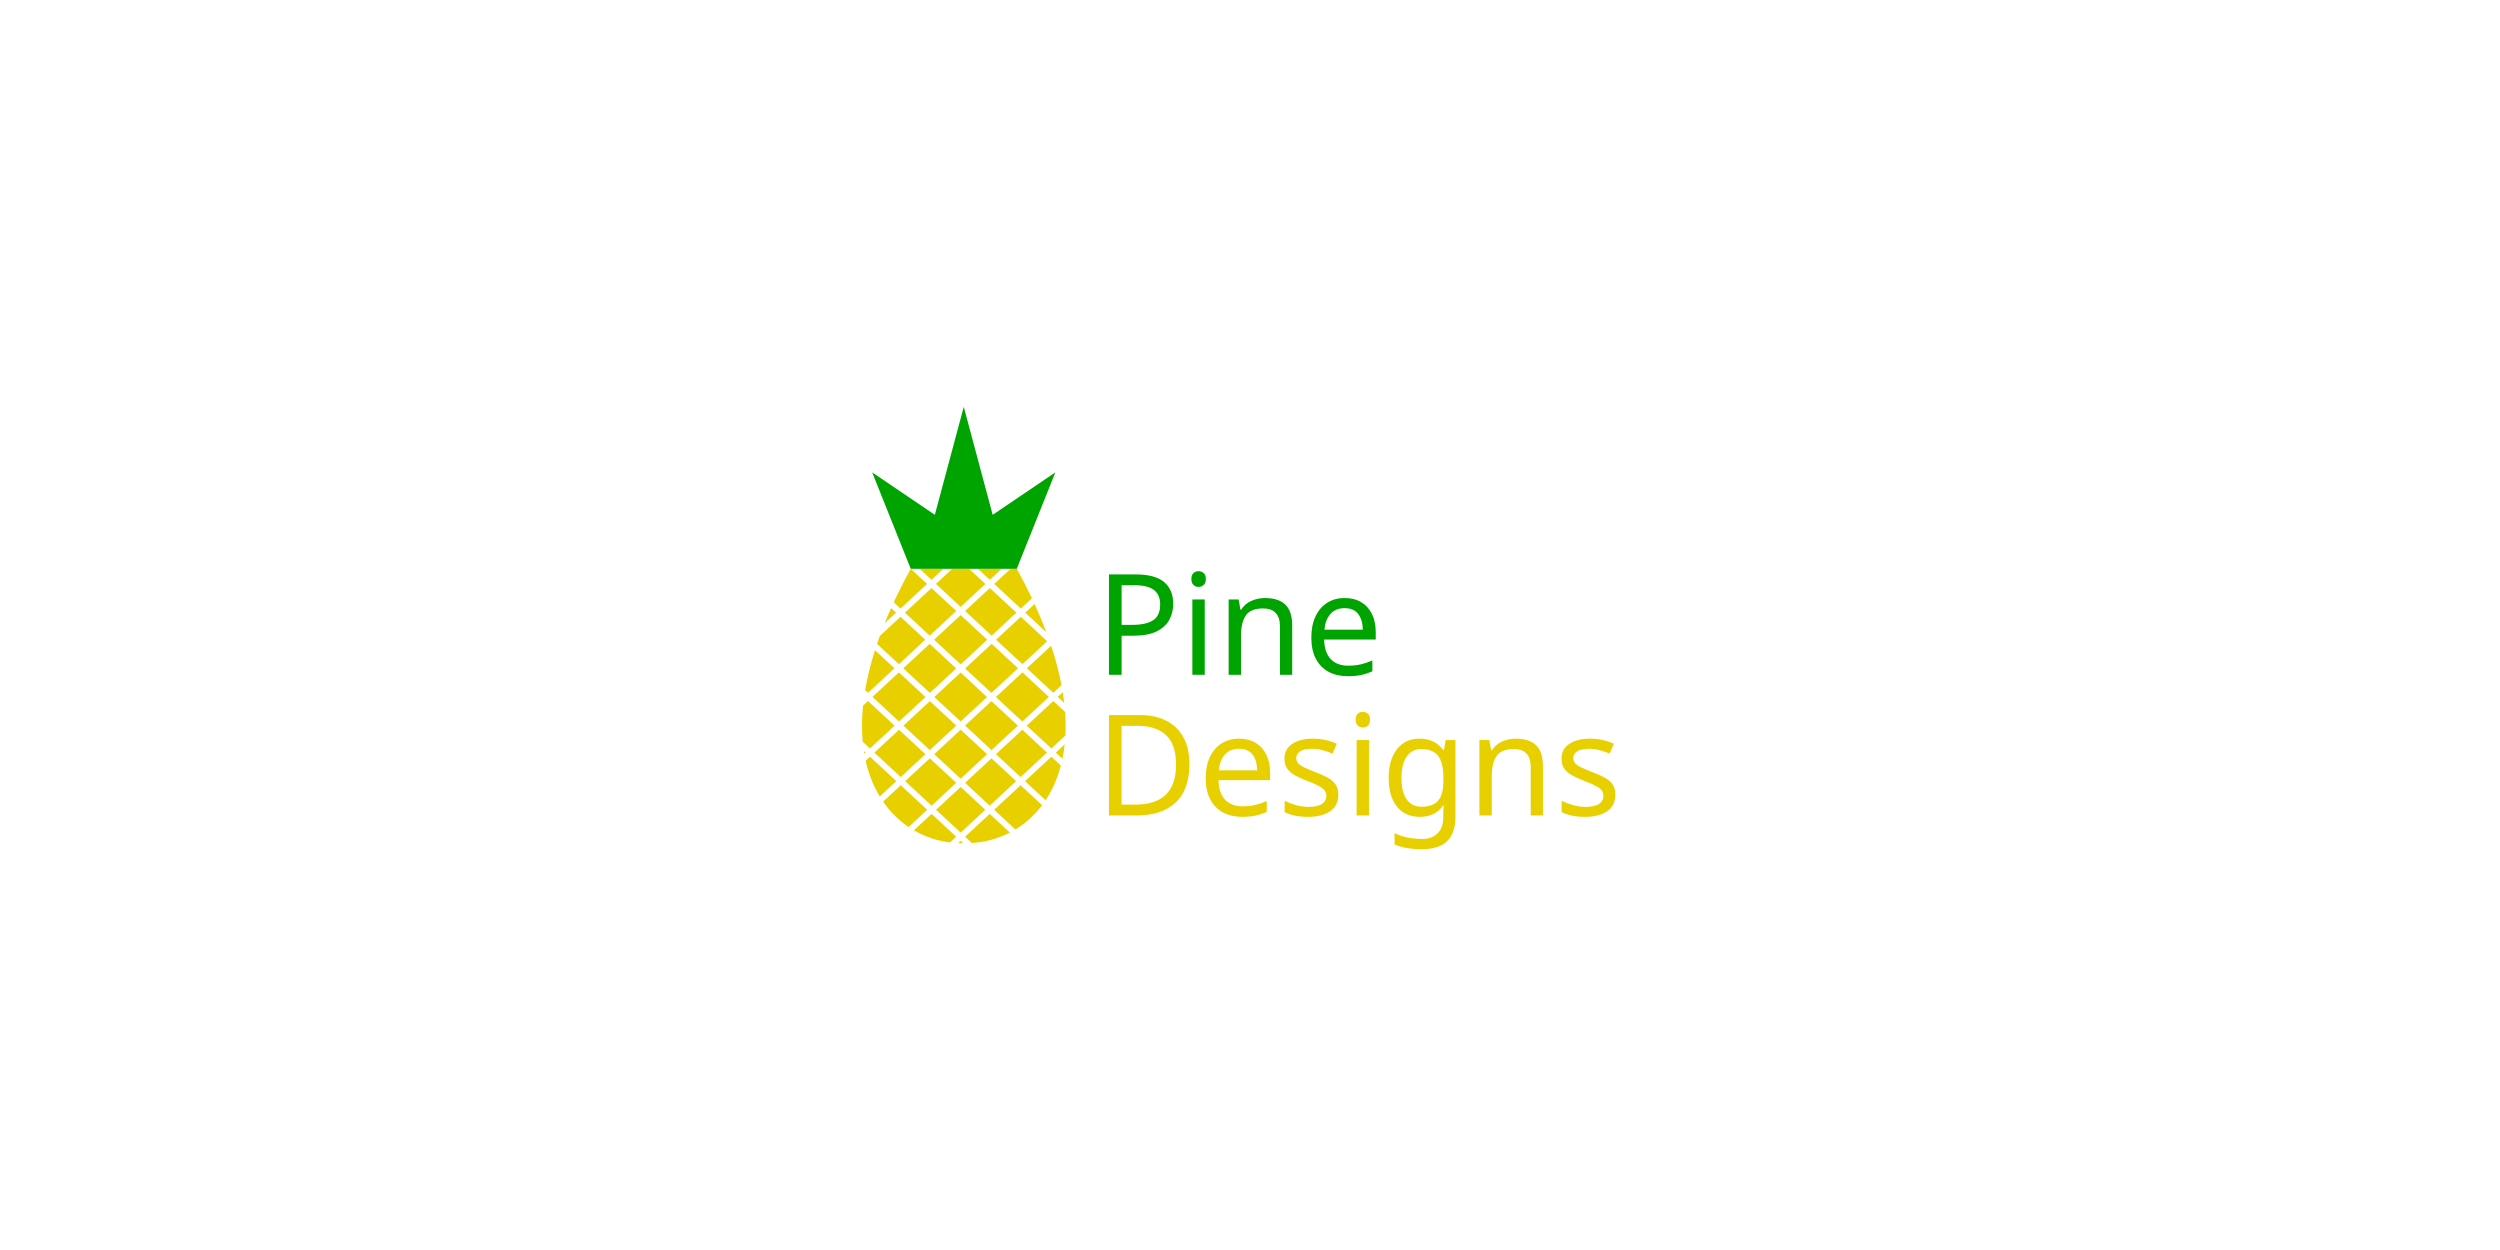
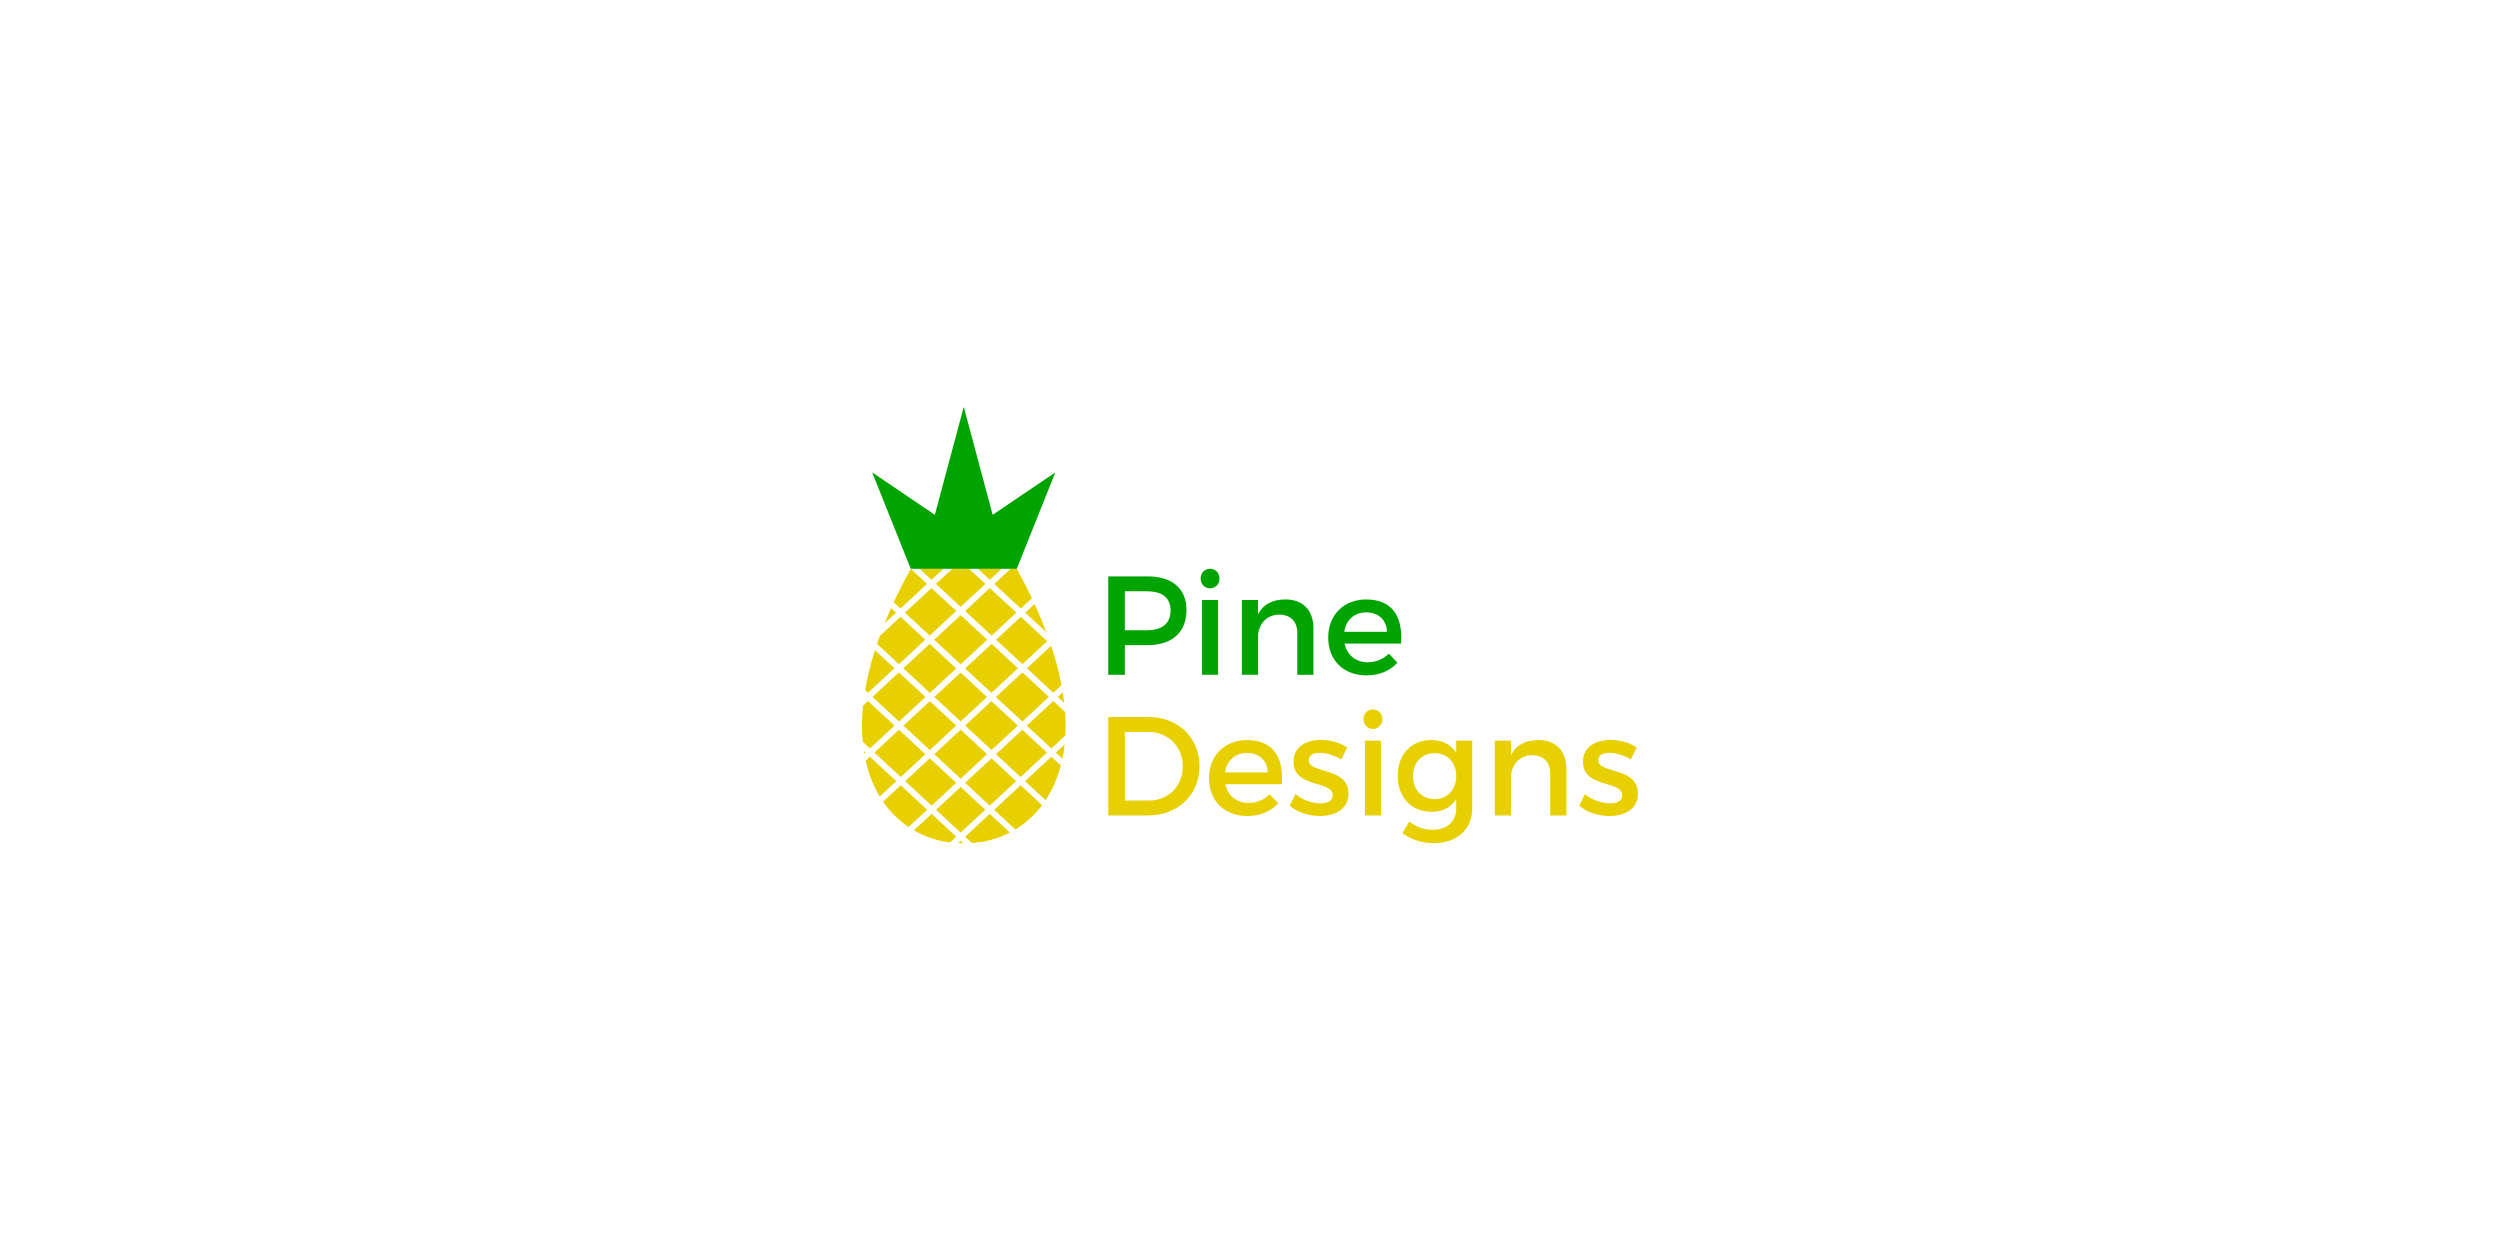
<svg xmlns="http://www.w3.org/2000/svg" width="2500" height="1250" viewBox="0 0 2500 1250" id="svg4388" version="1.1">
  <defs id="defs4390" />
  <g id="layer1" transform="translate(0,197.6379)">
    <rect style="opacity:1;fill:#ffffff;fill-opacity:1;fill-rule:nonzero;stroke:none;stroke-width:5;stroke-linecap:round;stroke-linejoin:round;stroke-miterlimit:4;stroke-dasharray:none;stroke-opacity:1" id="rect5031" width="2500" height="1250" x="0" y="-197.638" />
    <text xml:space="preserve" style="font-style:normal;font-weight:normal;font-size:19.936px;line-height:125%;font-family:sans-serif;letter-spacing:0px;word-spacing:0px;fill:#000000;fill-opacity:1;stroke:none;stroke-width:1px;stroke-linecap:butt;stroke-linejoin:miter;stroke-opacity:1" x="-145.983" y="828.288" id="text4343-0">
      <tspan id="tspan4345-1" x="-145.983" y="828.288" />
    </text>
    <text xml:space="preserve" style="font-style:normal;font-weight:normal;font-size:515.93px;line-height:125%;font-family:sans-serif;letter-spacing:0px;word-spacing:0px;fill:#000000;fill-opacity:1;stroke:none;stroke-width:1px;stroke-linecap:butt;stroke-linejoin:miter;stroke-opacity:1" x="-463.2" y="587.895" id="text4347-8">
      <tspan id="tspan4349-1" x="-463.2" y="587.895" />
    </text>
    <flowRoot xml:space="preserve" id="flowRoot4351-0" style="font-style:normal;font-weight:normal;font-size:19.936px;line-height:125%;font-family:sans-serif;letter-spacing:0px;word-spacing:0px;fill:#000000;fill-opacity:1;stroke:none;stroke-width:1px;stroke-linecap:butt;stroke-linejoin:miter;stroke-opacity:1">
      <flowRegion id="flowRegion4353-6">
        <rect id="rect4355-0" width="11.419" height="19.984" x="-101.509" y="1271.222" />
      </flowRegion>
      <flowPara id="flowPara4357-9" />
    </flowRoot>
    <flowRoot xml:space="preserve" id="flowRoot4359-9" style="font-style:normal;font-weight:normal;font-size:19.936px;line-height:125%;font-family:sans-serif;letter-spacing:0px;word-spacing:0px;fill:#000000;fill-opacity:1;stroke:none;stroke-width:1px;stroke-linecap:butt;stroke-linejoin:miter;stroke-opacity:1">
      <flowRegion id="flowRegion4361-5">
        <rect id="rect4363-9" width="550.984" height="679.452" x="-478.348" y="997.158" />
      </flowRegion>
      <flowPara id="flowPara4365-4" />
    </flowRoot>
    <text xml:space="preserve" style="font-style:normal;font-weight:normal;font-size:19.936px;line-height:125%;font-family:sans-serif;letter-spacing:0px;word-spacing:0px;fill:#000000;fill-opacity:1;stroke:none;stroke-width:1px;stroke-linecap:butt;stroke-linejoin:miter;stroke-opacity:1" x="195.394" y="465.136" id="text4367-6">
      <tspan id="tspan4369-9" x="195.394" y="465.136" />
    </text>
    <text xml:space="preserve" style="font-style:normal;font-weight:normal;font-size:19.936px;line-height:125%;font-family:sans-serif;letter-spacing:0px;word-spacing:0px;fill:#000000;fill-opacity:1;stroke:none;stroke-width:1px;stroke-linecap:butt;stroke-linejoin:miter;stroke-opacity:1" x="-155.751" y="151.103" id="text4371-1">
      <tspan id="tspan4373-5" x="-155.751" y="151.103" />
    </text>
    <text xml:space="preserve" style="font-style:normal;font-weight:normal;font-size:8.301px;line-height:125%;font-family:sans-serif;letter-spacing:0px;word-spacing:0px;fill:#000000;fill-opacity:1;stroke:none;stroke-width:1px;stroke-linecap:butt;stroke-linejoin:miter;stroke-opacity:1" x="290.297" y="606.808" id="text4343">
      <tspan id="tspan4345" x="290.297" y="606.808" />
    </text>
    <text xml:space="preserve" style="font-style:normal;font-weight:normal;font-size:214.82px;line-height:125%;font-family:sans-serif;letter-spacing:0px;word-spacing:0px;fill:#000000;fill-opacity:1;stroke:none;stroke-width:1px;stroke-linecap:butt;stroke-linejoin:miter;stroke-opacity:1" x="158.216" y="506.715" id="text4347">
      <tspan id="tspan4349" x="158.216" y="506.715" />
    </text>
    <flowRoot xml:space="preserve" id="flowRoot4351" style="font-style:normal;font-weight:normal;font-size:40px;line-height:125%;font-family:sans-serif;letter-spacing:0px;word-spacing:0px;fill:#000000;fill-opacity:1;stroke:none;stroke-width:1px;stroke-linecap:butt;stroke-linejoin:miter;stroke-opacity:1" transform="matrix(0.2075213,0,0,0.2075213,122.192,529.6291)">
      <flowRegion id="flowRegion4353">
        <rect id="rect4355" width="22.912" height="40.096" x="899.296" y="1260.62" />
      </flowRegion>
      <flowPara id="flowPara4357" />
    </flowRoot>
    <flowRoot xml:space="preserve" id="flowRoot4359" style="font-style:normal;font-weight:normal;font-size:40px;line-height:125%;font-family:sans-serif;letter-spacing:0px;word-spacing:0px;fill:#000000;fill-opacity:1;stroke:none;stroke-width:1px;stroke-linecap:butt;stroke-linejoin:miter;stroke-opacity:1" transform="matrix(0.2075213,0,0,0.2075213,122.192,529.6291)">
      <flowRegion id="flowRegion4361">
        <rect id="rect4363" width="1105.503" height="1363.263" x="143.2" y="710.733" />
      </flowRegion>
      <flowPara id="flowPara4365" />
    </flowRoot>
    <text xml:space="preserve" style="font-style:normal;font-weight:normal;font-size:8.301px;line-height:125%;font-family:sans-serif;letter-spacing:0px;word-spacing:0px;fill:#000000;fill-opacity:1;stroke:none;stroke-width:1px;stroke-linecap:butt;stroke-linejoin:miter;stroke-opacity:1" x="432.438" y="455.601" id="text4367">
      <tspan id="tspan4369" x="432.438" y="455.601" />
    </text>
    <text xml:space="preserve" style="font-style:normal;font-weight:normal;font-size:8.301px;line-height:125%;font-family:sans-serif;letter-spacing:0px;word-spacing:0px;fill:#000000;fill-opacity:1;stroke:none;stroke-width:1px;stroke-linecap:butt;stroke-linejoin:miter;stroke-opacity:1" x="286.23" y="324.846" id="text4371">
      <tspan id="tspan4373" x="286.23" y="324.846" />
    </text>
    <g id="g4195" transform="matrix(0.5287167,0,0,0.5287167,633.3605,201.4105)">
      <g id="g4375">
        <path style="fill:#e8d000;fill-opacity:1;fill-rule:evenodd;stroke:none;stroke-width:4.819px;stroke-linecap:butt;stroke-linejoin:miter;stroke-opacity:1" clip-path="none" d="m 541.371,518.666 22.498,20.867 22.498,-20.867 -44.996,0 z m 61.793,0 -30.896,28.656 46.775,43.383 46.773,-43.383 -30.896,-28.656 -31.756,0 z m 48.553,0 22.498,20.867 22.498,-20.867 -44.996,0 z m 61.791,0 -30.896,28.656 50.199,46.559 20.975,-19.455 c -8.558,-18.055 -18.071,-36.641 -28.596,-55.76 l -11.682,0 z m -188.893,0.037 c -11.999,21.799 -22.679,42.905 -32.127,63.32 l 12.785,11.857 50.199,-46.559 -30.857,-28.619 z m 39.254,36.408 -50.197,46.559 46.773,43.383 50.197,-46.559 -46.773,-43.383 z m 110.346,0.002 -46.775,43.381 50.199,46.559 46.773,-43.381 -50.197,-46.559 z m 84.635,30.195 -17.643,16.363 39.947,37.051 c -6.474,-17.242 -13.889,-35.046 -22.305,-53.414 z m -271.338,7.678 c -4.338,9.715 -8.398,19.272 -12.18,28.666 l 21.543,-19.98 -9.363,-8.686 z m 131.531,13.297 -50.199,46.559 50.199,46.561 50.197,-46.561 -50.197,-46.559 z m -113.77,3.176 -39.193,36.352 c -1.821,5.011 -3.563,9.974 -5.225,14.889 l 41.359,38.361 49.832,-46.219 -46.773,-43.383 z m 227.537,0.002 -46.773,43.381 49.832,46.219 46.773,-43.381 -49.832,-46.219 z m -55.172,51.17 -50.199,46.561 49.832,46.217 50.199,-46.559 -49.832,-46.219 z m -117.193,0.002 -49.832,46.217 50.199,46.561 49.83,-46.219 -50.197,-46.559 z m 229.756,3.615 -45.934,42.602 49.988,46.365 15.584,-14.453 c -4.452,-23.45 -10.917,-48.285 -19.639,-74.514 z m -333.26,8.4 c -8.449,26.637 -14.557,51.814 -18.555,75.52 l 5.441,5.047 49.988,-46.365 -36.875,-34.201 z m 278.928,41.99 -50.199,46.561 49.99,46.363 50.197,-46.559 -49.988,-46.365 z m -233.654,0.002 -49.988,46.363 50.199,46.559 49.988,-46.363 -50.199,-46.559 z m 116.826,0.34 -49.83,46.219 49.832,46.219 49.83,-46.219 -49.832,-46.219 z m 193.148,37.18 -9.535,8.844 12.336,11.441 c -0.757,-6.634 -1.694,-13.4 -2.801,-20.285 z m -368.361,16.633 -9.41,8.729 c -2.471,24.518 -2.567,47.288 -0.629,68.324 l 13.682,12.689 46.557,-43.182 -50.199,-46.561 z m 350.428,0 -50.199,46.561 46.557,43.18 26.488,-24.568 c 0.741,-14.088 0.604,-28.904 -0.518,-44.463 l -22.328,-20.709 z m -233.443,0.195 -49.99,46.365 49.832,46.217 49.988,-46.363 -49.83,-46.219 z m 116.459,0 -49.832,46.217 49.99,46.365 49.83,-46.217 -49.988,-46.365 z m -58.23,54.008 -49.988,46.363 49.988,46.365 49.99,-46.365 -49.99,-46.363 z m 116.619,0.145 -49.832,46.219 46.557,43.182 49.832,-46.219 -46.557,-43.182 z m -233.234,0.002 -46.559,43.182 49.832,46.217 46.557,-43.182 -49.83,-46.217 z m 313.338,27.643 -16.752,15.537 12.52,11.611 c 1.803,-8.692 3.224,-17.743 4.232,-27.148 z m -379.832,12.629 c 0.26,1.698 0.536,3.384 0.824,5.057 l 2.314,-2.146 -3.139,-2.91 z m 354.682,10.697 -49.83,46.219 38.902,36.082 c 12.386,-18.662 22.285,-40.549 28.852,-65.676 l -17.924,-16.625 z m -343.143,0.002 -8.113,7.525 c 5.776,25.763 14.95,48.319 26.688,67.682 l 31.256,-28.988 -49.83,-46.219 z m 113.184,3.037 -46.557,43.182 49.988,46.363 46.557,-43.182 -49.988,-46.363 z m 116.775,0 -49.99,46.363 46.557,43.182 49.99,-46.365 -46.557,-43.18 z m -171.73,50.969 -33.355,30.936 c 13.603,19.719 30.024,35.718 48.225,48.002 l 35.119,-32.572 -49.988,-46.365 z m 226.684,0 -49.988,46.365 40.137,37.227 c 18.89,-11.473 36.086,-26.765 50.5,-45.891 l -40.648,-37.701 z m -113.342,3.186 -46.557,43.182 46.557,43.18 46.557,-43.182 -46.557,-43.18 z m -54.955,50.969 -33.494,31.066 c 21.278,12.383 44.581,20.018 68.398,22.924 l 11.652,-10.809 -46.557,-43.182 z m 109.91,0 -46.557,43.182 12.752,11.828 c 24.835,-1.47 49.358,-8.025 71.883,-19.693 l -38.078,-35.316 z m -54.955,50.971 -4.574,4.242 c 3.082,0.111 6.167,0.141 9.252,0.096 l -4.678,-4.338 z" transform="translate(0,-197.6379)" id="path6713-4" />
        <path style="fill:#00a400;fill-opacity:1;fill-rule:evenodd;stroke:none;stroke-width:1px;stroke-linecap:butt;stroke-linejoin:miter;stroke-opacity:1" d="m 624.91,14.753 -54.69,204.19 -118.508,-80.217 72.923,182.303 100.275,0 100.28,0 72.923,-182.303 -118.508,80.217 -54.695,-204.19 z" id="path6948" />
      </g>
      <g transform="translate(273.2947,0)" id="g4185">
-         <text xml:space="preserve" style="font-style:normal;font-weight:normal;font-size:265.985px;line-height:100%;font-family:sans-serif;text-align:start;letter-spacing:0px;word-spacing:0px;text-anchor:start;fill:#00a400;fill-opacity:1;stroke:none;stroke-width:1px;stroke-linecap:butt;stroke-linejoin:miter;stroke-opacity:1" x="600.442" y="521.581" id="text4169">
-           <tspan x="600.442" y="521.581" id="tspan4173" style="font-style:normal;font-variant:normal;font-weight:normal;font-stretch:normal;line-height:100%;font-family:Montserrat;-inkscape-font-specification:Montserrat;fill:#00a400;fill-opacity:1">Pine</tspan>
-           <tspan x="600.442" y="787.565" style="font-style:normal;font-variant:normal;font-weight:normal;font-stretch:normal;line-height:100%;font-family:Montserrat;-inkscape-font-specification:Montserrat;fill:#00a400;fill-opacity:1" id="tspan4183" />
-         </text>
-         <text xml:space="preserve" style="font-style:normal;font-weight:normal;font-size:40px;line-height:100%;font-family:sans-serif;text-align:start;letter-spacing:0px;word-spacing:0px;text-anchor:start;fill:#e8d000;fill-opacity:1;stroke:none;stroke-width:1px;stroke-linecap:butt;stroke-linejoin:miter;stroke-opacity:1" x="600.442" y="521.581" id="text4175">
-           <tspan id="tspan4177" x="600.442" y="521.581" style="font-style:normal;font-variant:normal;font-weight:normal;font-stretch:normal;font-size:265.985px;line-height:100%;font-family:Montserrat;-inkscape-font-specification:Montserrat;fill:#e8d000;fill-opacity:1" />
-           <tspan x="600.442" y="787.565" id="tspan4179" style="font-style:normal;font-variant:normal;font-weight:normal;font-stretch:normal;font-size:265.985px;line-height:100%;font-family:Montserrat;-inkscape-font-specification:Montserrat;fill:#e8d000;fill-opacity:1">Designs</tspan>
-         </text>
+         <g style="font-style:normal;font-weight:normal;font-size:265.985px;line-height:100%;font-family:sans-serif;text-align:start;letter-spacing:0px;word-spacing:0px;text-anchor:start;fill:#00a400;fill-opacity:1;stroke:none;stroke-width:1px;stroke-linecap:butt;stroke-linejoin:miter;stroke-opacity:1" id="text4169">
+           <path d="m 624.913,335.392 0,186.189 31.386,0 0,-56.123 42.824,0 c 46.813,0 73.678,-24.471 73.678,-66.496 0,-40.43 -26.864,-63.57 -73.678,-63.57 l -74.21,0 z m 31.386,28.194 41.494,0 c 28.726,0 44.951,11.703 44.951,36.174 0,25.269 -16.225,37.504 -44.951,37.504 l -41.494,0 0,-73.678 z" style="font-style:normal;font-variant:normal;font-weight:normal;font-stretch:normal;line-height:100%;font-family:Montserrat;-inkscape-font-specification:Montserrat;fill:#00a400;fill-opacity:1" id="path4193" />
+           <path d="m 817.44,321.028 c -10.107,0 -17.821,7.714 -17.821,18.619 0,10.639 7.714,18.353 17.821,18.353 10.107,0 17.821,-7.714 17.821,-18.353 0,-10.905 -7.714,-18.619 -17.821,-18.619 z m 15.161,200.552 0,-141.504 -30.322,0 0,141.504 30.322,0 z" style="font-style:normal;font-variant:normal;font-weight:normal;font-stretch:normal;line-height:100%;font-family:Montserrat;-inkscape-font-specification:Montserrat;fill:#00a400;fill-opacity:1" id="path4195" />
+           <path d="m 960.328,379.013 c -23.939,0 -42.026,8.512 -52.133,28.194 l 0,-27.13 -30.588,0 0,141.504 30.588,0 0,-75.274 c 2.128,-22.077 16.757,-38.302 40.164,-38.568 21.279,0 34.046,13.033 34.046,34.312 l 0,79.529 30.588,0 0,-88.041 c 0,-33.78 -19.683,-54.527 -52.665,-54.527 z" style="font-style:normal;font-variant:normal;font-weight:normal;font-stretch:normal;line-height:100%;font-family:Montserrat;-inkscape-font-specification:Montserrat;fill:#00a400;fill-opacity:1" id="path4197" />
+           <path d="m 1112.487,379.013 c -42.026,0.266 -71.55,29.258 -71.55,72.082 0,42.558 28.726,71.55 72.348,71.55 24.471,0 44.685,-8.777 58.517,-23.939 l -16.225,-17.289 c -10.373,10.639 -24.471,16.491 -39.898,16.491 -22.343,0 -39.1,-13.565 -43.888,-35.376 l 106.926,0 c 3.724,-51.069 -16.491,-83.519 -66.23,-83.519 z m -41.228,61.176 c 3.458,-22.609 19.151,-36.706 41.494,-36.706 23.141,0 38.302,13.831 39.366,36.706 l -80.859,0 z" style="font-style:normal;font-variant:normal;font-weight:normal;font-stretch:normal;line-height:100%;font-family:Montserrat;-inkscape-font-specification:Montserrat;fill:#00a400;fill-opacity:1" id="path4199" />
+         </g>
+         <g style="font-style:normal;font-weight:normal;font-size:40px;line-height:100%;font-family:sans-serif;text-align:start;letter-spacing:0px;word-spacing:0px;text-anchor:start;fill:#e8d000;fill-opacity:1;stroke:none;stroke-width:1px;stroke-linecap:butt;stroke-linejoin:miter;stroke-opacity:1" id="text4175">
+           <path d="m 624.913,601.376 0,186.189 75.54,0 c 56.389,0 97.084,-39.366 97.084,-93.095 0,-53.995 -40.43,-93.095 -96.286,-93.095 l -76.338,0 z m 31.386,28.194 44.419,0 c 36.706,0 65.166,27.13 65.166,65.166 0,37.77 -27.662,64.634 -63.836,64.634 l -45.749,0 0,-129.8 z" style="font-style:normal;font-variant:normal;font-weight:normal;font-stretch:normal;font-size:265.985px;line-height:100%;font-family:Montserrat;-inkscape-font-specification:Montserrat;fill:#e8d000;fill-opacity:1" id="path4178" />
+           <path d="m 887.024,644.998 c -42.026,0.266 -71.55,29.258 -71.55,72.082 0,42.558 28.726,71.55 72.348,71.55 24.471,0 44.685,-8.777 58.517,-23.939 l -16.225,-17.289 c -10.373,10.639 -24.471,16.491 -39.898,16.491 -22.343,0 -39.1,-13.565 -43.887,-35.376 l 106.926,0 c 3.724,-51.069 -16.491,-83.519 -66.23,-83.519 z m -41.228,61.176 c 3.458,-22.609 19.151,-36.706 41.494,-36.706 23.141,0 38.302,13.831 39.366,36.706 l -80.859,0 z" style="font-style:normal;font-variant:normal;font-weight:normal;font-stretch:normal;font-size:265.985px;line-height:100%;font-family:Montserrat;-inkscape-font-specification:Montserrat;fill:#e8d000;fill-opacity:1" id="path4180" />
+           <path d="m 1027.435,644.732 c -27.13,0 -52.133,12.235 -52.133,40.962 -0.266,51.069 74.21,34.844 74.21,63.836 0,10.639 -10.107,15.161 -23.141,15.161 -15.427,0 -35.11,-6.65 -47.345,-17.555 l -10.905,21.811 c 14.097,12.767 36.174,19.683 56.921,19.683 28.46,0 54.261,-13.033 54.261,-42.026 0.266,-51.335 -75.008,-37.238 -75.008,-63.304 0,-10.107 8.777,-14.097 20.747,-14.097 12.501,0 28.194,4.788 40.696,12.501 l 11.171,-22.609 c -12.767,-9.043 -31.652,-14.363 -49.473,-14.363 z" style="font-style:normal;font-variant:normal;font-weight:normal;font-stretch:normal;font-size:265.985px;line-height:100%;font-family:Montserrat;-inkscape-font-specification:Montserrat;fill:#e8d000;fill-opacity:1" id="path4182" />
+           <path d="m 1125.504,587.013 c -10.107,0 -17.821,7.714 -17.821,18.619 0,10.639 7.714,18.353 17.821,18.353 10.107,0 17.821,-7.714 17.821,-18.353 0,-10.905 -7.714,-18.619 -17.821,-18.619 z m 15.161,200.552 0,-141.504 -30.322,0 0,141.504 30.322,0 z" style="font-style:normal;font-variant:normal;font-weight:normal;font-stretch:normal;font-size:265.985px;line-height:100%;font-family:Montserrat;-inkscape-font-specification:Montserrat;fill:#e8d000;fill-opacity:1" id="path4184" />
+           <path d="m 1313.343,646.062 -30.322,0 0,22.875 c -9.841,-15.427 -26.067,-24.205 -47.877,-23.939 -37.504,0.266 -62.772,27.396 -62.772,67.294 0,40.696 25.535,68.358 63.836,68.358 21.279,0 37.238,-8.512 46.813,-23.939 l 0,17.821 c 0,24.471 -17.555,40.164 -44.419,40.164 -17.289,0 -31.12,-5.586 -44.419,-15.427 l -13.033,22.077 c 17.289,11.703 36.706,18.619 58.783,18.619 44.419,0 73.412,-25.535 73.412,-66.23 l 0,-127.673 z m -71.018,110.65 c -24.471,0 -40.962,-18.087 -41.228,-43.621 0.266,-25.269 17.023,-43.355 41.228,-43.355 23.939,0 40.696,17.821 40.696,43.355 0,25.535 -16.757,43.621 -40.696,43.621 z" style="font-style:normal;font-variant:normal;font-weight:normal;font-stretch:normal;font-size:265.985px;line-height:100%;font-family:Montserrat;-inkscape-font-specification:Montserrat;fill:#e8d000;fill-opacity:1" id="path4186" />
+           <path d="m 1438.788,644.998 c -23.939,0 -42.026,8.512 -52.133,28.194 l 0,-27.13 -30.588,0 0,141.504 30.588,0 0,-75.274 c 2.128,-22.077 16.757,-38.302 40.164,-38.568 21.279,0 34.046,13.033 34.046,34.312 l 0,79.529 30.588,0 0,-88.041 c 0,-33.78 -19.683,-54.527 -52.665,-54.527 z" style="font-style:normal;font-variant:normal;font-weight:normal;font-stretch:normal;font-size:265.985px;line-height:100%;font-family:Montserrat;-inkscape-font-specification:Montserrat;fill:#e8d000;fill-opacity:1" id="path4188" />
+           <path d="m 1574.989,644.732 c -27.13,0 -52.133,12.235 -52.133,40.962 -0.266,51.069 74.21,34.844 74.21,63.836 0,10.639 -10.107,15.161 -23.141,15.161 -15.427,0 -35.11,-6.65 -47.345,-17.555 l -10.905,21.811 c 14.097,12.767 36.174,19.683 56.921,19.683 28.46,0 54.261,-13.033 54.261,-42.026 0.266,-51.335 -75.008,-37.238 -75.008,-63.304 0,-10.107 8.777,-14.097 20.747,-14.097 12.501,0 28.194,4.788 40.696,12.501 l 11.171,-22.609 c -12.767,-9.043 -31.652,-14.363 -49.473,-14.363 z" style="font-style:normal;font-variant:normal;font-weight:normal;font-stretch:normal;font-size:265.985px;line-height:100%;font-family:Montserrat;-inkscape-font-specification:Montserrat;fill:#e8d000;fill-opacity:1" id="path4190" />
+         </g>
      </g>
    </g>
  </g>
</svg>
